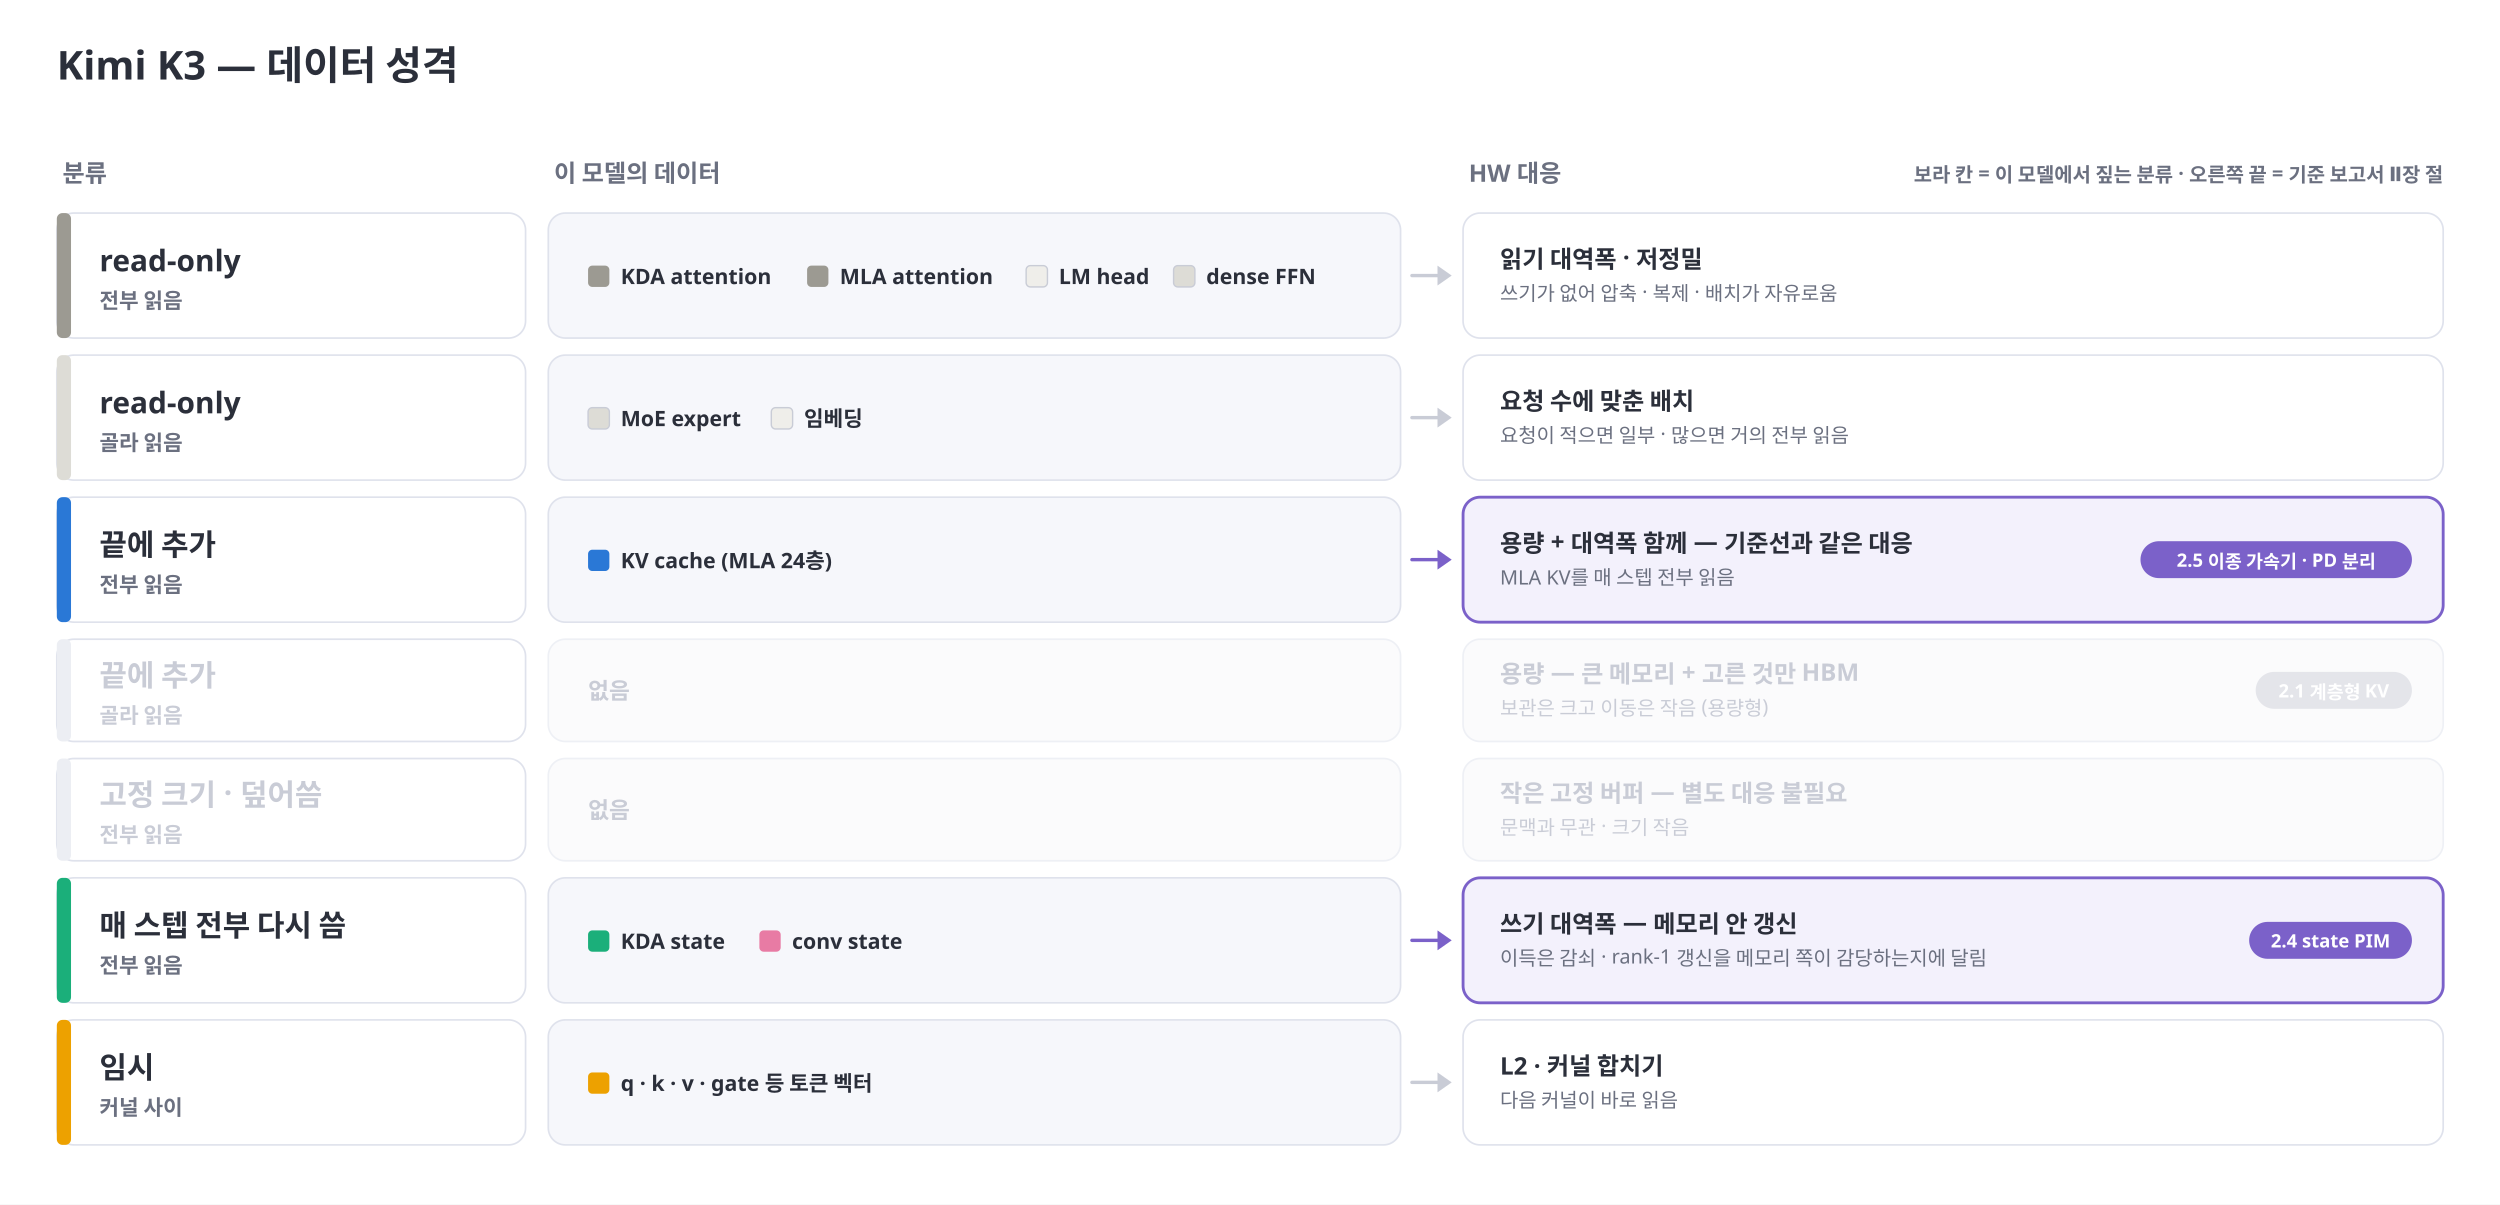
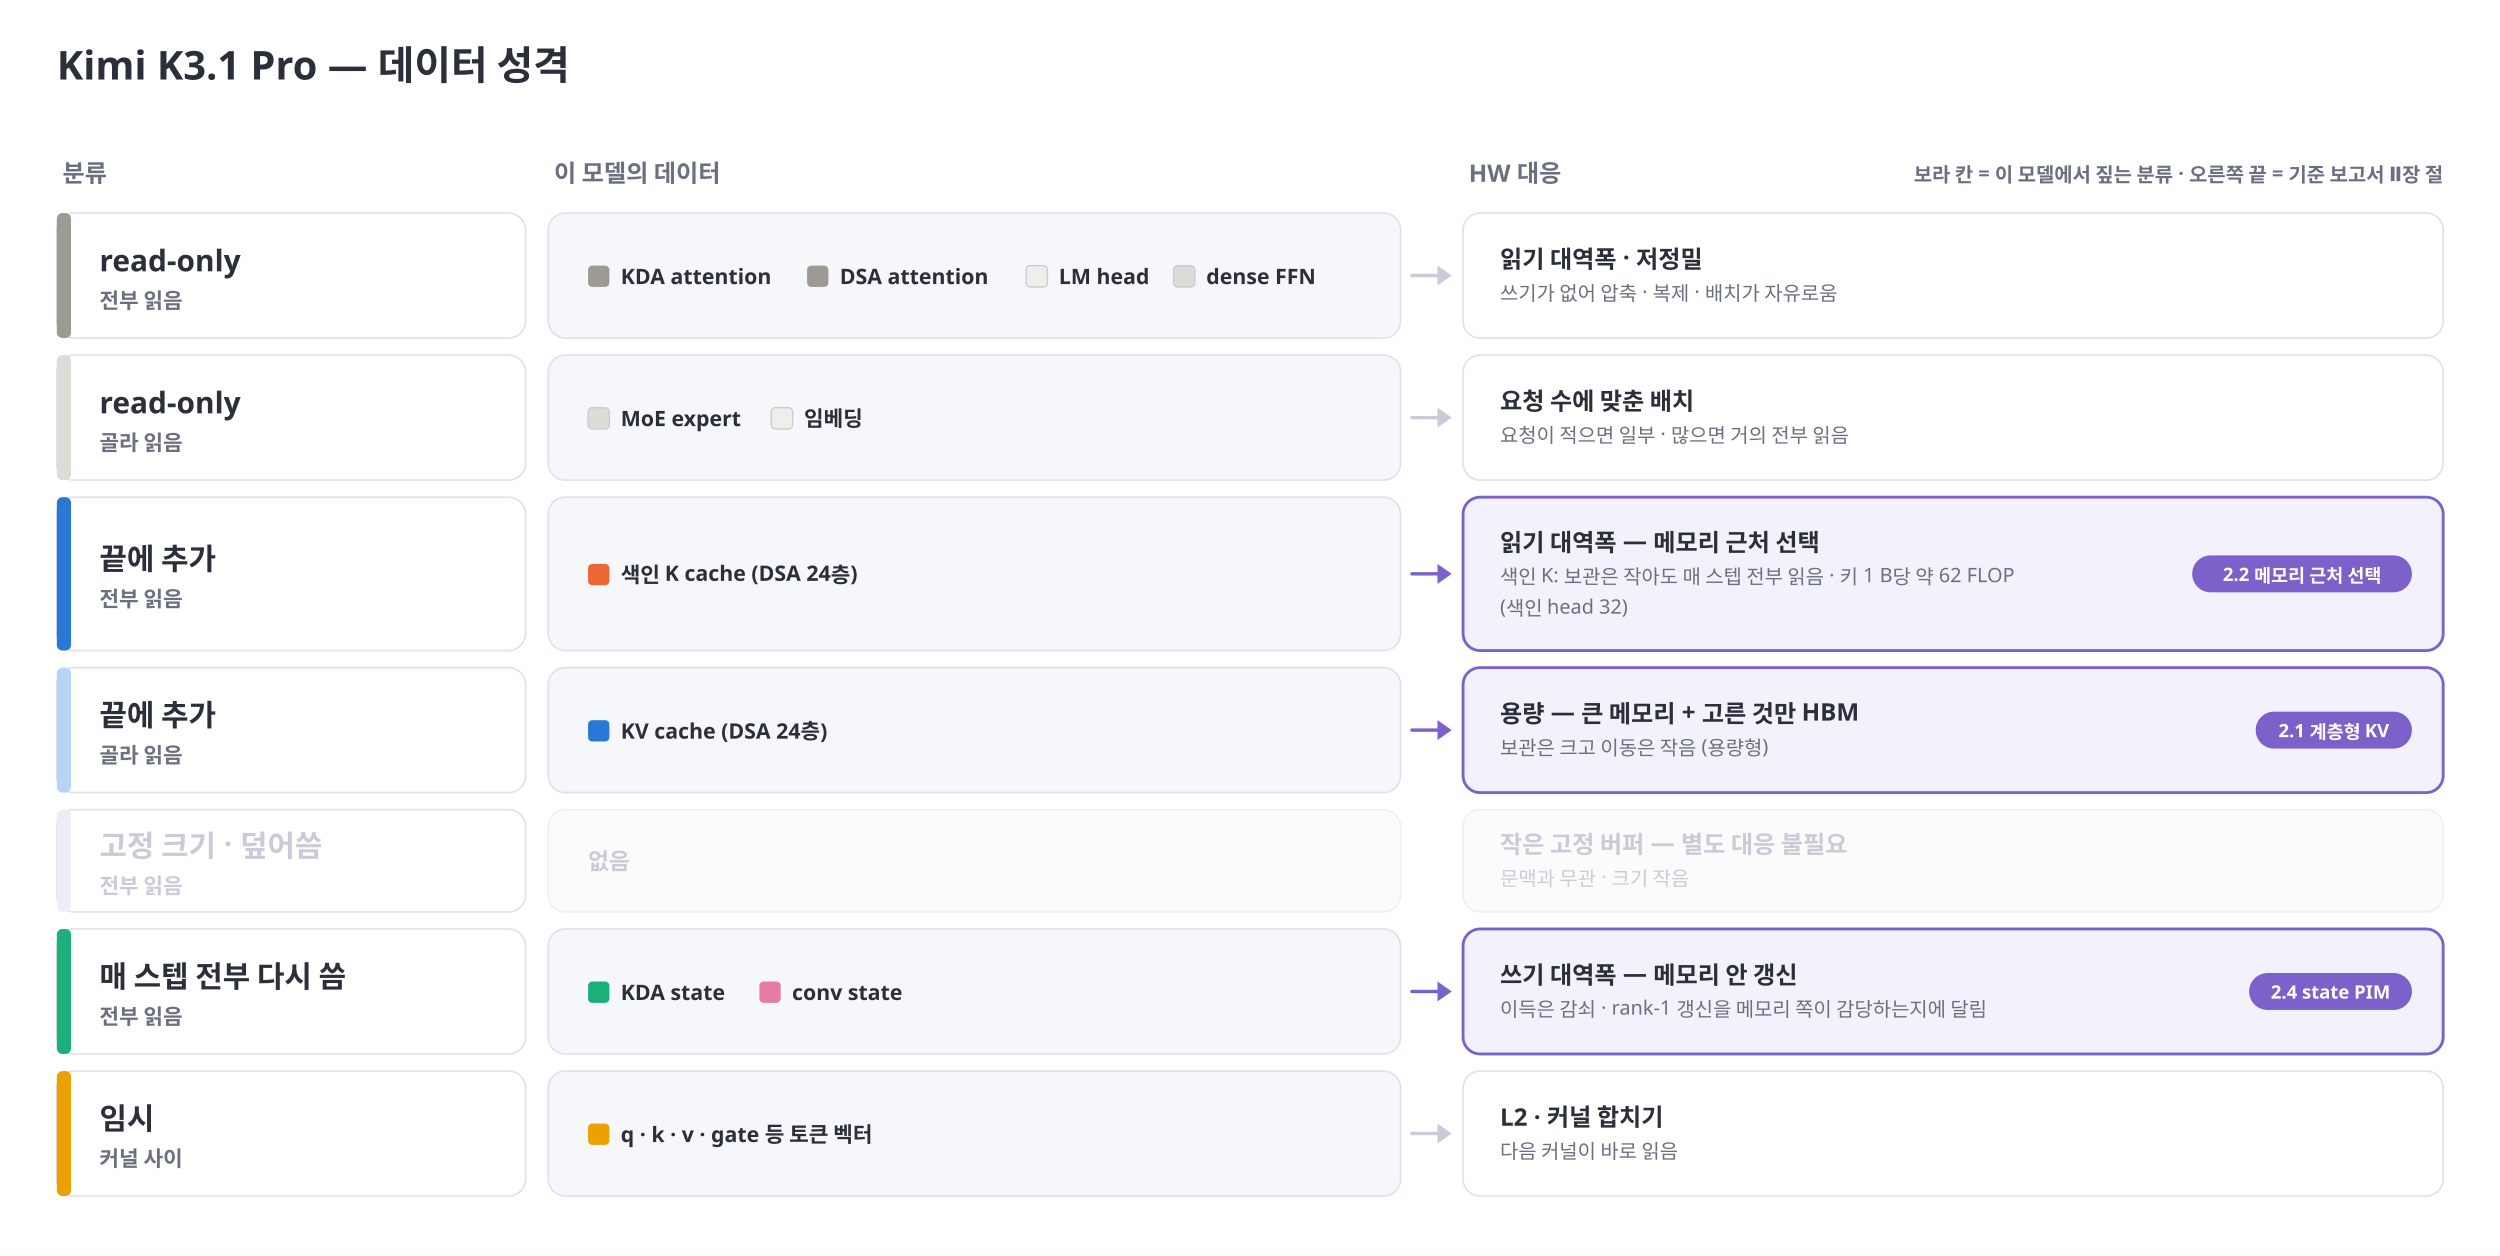
- <svg xmlns="http://www.w3.org/2000/svg" viewBox="0 0 1760 848" width="1760" height="848">
+ <svg xmlns="http://www.w3.org/2000/svg" viewBox="0 0 1760 884" width="1760" height="884">
  <rect width="100%" height="100%" fill="#ffffff" />
-   <text x="40.0" y="56.0" font-family="'Noto Sans KR','Malgun Gothic',sans-serif" font-size="28" text-anchor="start" font-weight="800" fill="#2b2f3a">Kimi K3 — 데이터 성격</text>
+   <text x="40.0" y="56.0" font-family="'Noto Sans KR','Malgun Gothic',sans-serif" font-size="28" text-anchor="start" font-weight="800" fill="#2b2f3a">Kimi K3.1 Pro — 데이터 성격</text>
  <text x="44.0" y="128.0" font-family="'Noto Sans KR','Malgun Gothic',sans-serif" font-size="17" text-anchor="start" font-weight="800" fill="#6b7080">분류</text>
  <text x="390.0" y="128.0" font-family="'Noto Sans KR','Malgun Gothic',sans-serif" font-size="17" text-anchor="start" font-weight="800" fill="#6b7080">이 모델의 데이터</text>
  <text x="1034.0" y="128.0" font-family="'Noto Sans KR','Malgun Gothic',sans-serif" font-size="17" text-anchor="start" font-weight="800" fill="#6b7080">HW 대응</text>
  <text x="1720.0" y="128.0" font-family="'Noto Sans KR','Malgun Gothic',sans-serif" font-size="14" text-anchor="end" font-weight="600" fill="#6b7080">보라 칸 = 이 모델에서 짚는 분류 · 오른쪽 끝 = 기준 보고서 Ⅱ장 절</text>
  <rect x="40.0" y="150.0" width="330.0" height="88.0" rx="12" fill="#ffffff" stroke="#dfe2ec" stroke-width="1.2" />
  <rect x="40.0" y="150.0" width="10.0" height="88.0" rx="4" fill="#9c9a92" stroke="none" stroke-width="1" />
  <text x="70.0" y="191.0" font-family="'Noto Sans KR','Malgun Gothic',sans-serif" font-size="21" text-anchor="start" font-weight="800" fill="#2b2f3a">read-only</text>
  <text x="70.0" y="217.0" font-family="'Noto Sans KR','Malgun Gothic',sans-serif" font-size="15" text-anchor="start" font-weight="700" fill="#6b7080">전부 읽음</text>
  <rect x="386.0" y="150.0" width="600.0" height="88.0" rx="12" fill="#f6f7fb" stroke="#dfe2ec" stroke-width="1.2" />
  <rect x="414.0" y="187.0" width="15.0" height="15.0" rx="3" fill="#9c9a92" stroke="none" stroke-width="1" />
  <text x="437.0" y="200.0" font-family="'Noto Sans KR','Malgun Gothic',sans-serif" font-size="15" text-anchor="start" font-weight="600" fill="#2b2f3a">KDA attention</text>
  <rect x="568.2" y="187.0" width="15.0" height="15.0" rx="3" fill="#9c9a92" stroke="none" stroke-width="1" />
-   <text x="591.2" y="200.0" font-family="'Noto Sans KR','Malgun Gothic',sans-serif" font-size="15" text-anchor="start" font-weight="600" fill="#2b2f3a">MLA attention</text>
+   <text x="591.2" y="200.0" font-family="'Noto Sans KR','Malgun Gothic',sans-serif" font-size="15" text-anchor="start" font-weight="600" fill="#2b2f3a">DSA attention</text>
  <rect x="722.4" y="187.0" width="15.0" height="15.0" rx="3" fill="#efeeea" stroke="#c9ccd6" stroke-width="1" />
  <text x="745.4" y="200.0" font-family="'Noto Sans KR','Malgun Gothic',sans-serif" font-size="15" text-anchor="start" font-weight="600" fill="#2b2f3a">LM head</text>
  <rect x="826.2" y="187.0" width="15.0" height="15.0" rx="3" fill="#dddcd6" stroke="#c9ccd6" stroke-width="1" />
  <text x="849.2" y="200.0" font-family="'Noto Sans KR','Malgun Gothic',sans-serif" font-size="15" text-anchor="start" font-weight="600" fill="#2b2f3a">dense FFN</text>
  <rect x="1030.0" y="150.0" width="690.0" height="88.0" rx="12" fill="#ffffff" stroke="#dfe2ec" stroke-width="1.2" />
  <line x1="994.0" y1="194.0" x2="1014.0" y2="194.0" stroke="#c9ccd6" stroke-width="2.4" stroke-linecap="round" />
  <path d="M1012.0,187.0 L1022.0,194.0 L1012.0,201.0 Z" fill="#c9ccd6" />
  <text x="1056.0" y="188.5" font-family="'Noto Sans KR','Malgun Gothic',sans-serif" font-size="17" text-anchor="start" font-weight="700" fill="#2b2f3a">읽기 대역폭 · 저정밀</text>
  <text x="1056.0" y="211.5" font-family="'Noto Sans KR','Malgun Gothic',sans-serif" font-size="14" text-anchor="start" font-weight="400" fill="#6b7080">쓰기가 없어 압축 · 복제 · 배치가 자유로움</text>
  <rect x="40.0" y="250.0" width="330.0" height="88.0" rx="12" fill="#ffffff" stroke="#dfe2ec" stroke-width="1.2" />
  <rect x="40.0" y="250.0" width="10.0" height="88.0" rx="4" fill="#dddcd6" stroke="none" stroke-width="1" />
  <text x="70.0" y="291.0" font-family="'Noto Sans KR','Malgun Gothic',sans-serif" font-size="21" text-anchor="start" font-weight="800" fill="#2b2f3a">read-only</text>
  <text x="70.0" y="317.0" font-family="'Noto Sans KR','Malgun Gothic',sans-serif" font-size="15" text-anchor="start" font-weight="700" fill="#6b7080">골라 읽음</text>
  <rect x="386.0" y="250.0" width="600.0" height="88.0" rx="12" fill="#f6f7fb" stroke="#dfe2ec" stroke-width="1.2" />
  <rect x="414.0" y="287.0" width="15.0" height="15.0" rx="3" fill="#dddcd6" stroke="#c9ccd6" stroke-width="1" />
  <text x="437.0" y="300.0" font-family="'Noto Sans KR','Malgun Gothic',sans-serif" font-size="15" text-anchor="start" font-weight="600" fill="#2b2f3a">MoE expert</text>
  <rect x="543.0" y="287.0" width="15.0" height="15.0" rx="3" fill="#efeeea" stroke="#c9ccd6" stroke-width="1" />
  <text x="566.0" y="300.0" font-family="'Noto Sans KR','Malgun Gothic',sans-serif" font-size="15" text-anchor="start" font-weight="600" fill="#2b2f3a">임베딩</text>
  <rect x="1030.0" y="250.0" width="690.0" height="88.0" rx="12" fill="#ffffff" stroke="#dfe2ec" stroke-width="1.2" />
  <line x1="994.0" y1="294.0" x2="1014.0" y2="294.0" stroke="#c9ccd6" stroke-width="2.4" stroke-linecap="round" />
  <path d="M1012.0,287.0 L1022.0,294.0 L1012.0,301.0 Z" fill="#c9ccd6" />
  <text x="1056.0" y="288.5" font-family="'Noto Sans KR','Malgun Gothic',sans-serif" font-size="17" text-anchor="start" font-weight="700" fill="#2b2f3a">요청 수에 맞춘 배치</text>
  <text x="1056.0" y="311.5" font-family="'Noto Sans KR','Malgun Gothic',sans-serif" font-size="14" text-anchor="start" font-weight="400" fill="#6b7080">요청이 적으면 일부 · 많으면 거의 전부 읽음</text>
-   <rect x="40.0" y="350.0" width="330.0" height="88.0" rx="12" fill="#ffffff" stroke="#dfe2ec" stroke-width="1.2" />
-   <rect x="40.0" y="350.0" width="10.0" height="88.0" rx="4" fill="#2a78d6" stroke="none" stroke-width="1" />
-   <text x="70.0" y="391.0" font-family="'Noto Sans KR','Malgun Gothic',sans-serif" font-size="21" text-anchor="start" font-weight="800" fill="#2b2f3a">끝에 추가</text>
-   <text x="70.0" y="417.0" font-family="'Noto Sans KR','Malgun Gothic',sans-serif" font-size="15" text-anchor="start" font-weight="700" fill="#6b7080">전부 읽음</text>
-   <rect x="386.0" y="350.0" width="600.0" height="88.0" rx="12" fill="#f6f7fb" stroke="#dfe2ec" stroke-width="1.2" />
-   <rect x="414.0" y="387.0" width="15.0" height="15.0" rx="3" fill="#2a78d6" stroke="none" stroke-width="1" />
-   <text x="437.0" y="400.0" font-family="'Noto Sans KR','Malgun Gothic',sans-serif" font-size="15" text-anchor="start" font-weight="600" fill="#2b2f3a">KV cache (MLA 24층)</text>
-   <rect x="1030.0" y="350.0" width="690.0" height="88.0" rx="12" fill="#f3f1fc" stroke="#7b61c9" stroke-width="2" />
-   <line x1="994.0" y1="394.0" x2="1014.0" y2="394.0" stroke="#7b61c9" stroke-width="2.4" stroke-linecap="round" />
-   <path d="M1012.0,387.0 L1022.0,394.0 L1012.0,401.0 Z" fill="#7b61c9" />
-   <text x="1056.0" y="388.5" font-family="'Noto Sans KR','Malgun Gothic',sans-serif" font-size="17" text-anchor="start" font-weight="800" fill="#2b2f3a">용량 + 대역폭 함께 — 기준선과 같은 대응</text>
-   <text x="1056.0" y="411.5" font-family="'Noto Sans KR','Malgun Gothic',sans-serif" font-size="14" text-anchor="start" font-weight="400" fill="#6b7080">MLA KV를 매 스텝 전부 읽음</text>
-   <rect x="1506.9" y="381.0" width="191.1" height="26.0" rx="13" fill="#7b61c9" stroke="none" stroke-width="1.5" />
-   <text x="1602.5" y="399.0" font-family="'Noto Sans KR','Malgun Gothic',sans-serif" font-size="13" text-anchor="middle" font-weight="700" fill="#ffffff">2.5 이종 가속기 · PD 분리</text>
-   <rect x="40.0" y="450.0" width="330.0" height="72.0" rx="12" fill="#ffffff" stroke="#dfe2ec" stroke-width="1.2" />
-   <rect x="40.0" y="450.0" width="10.0" height="72.0" rx="4" fill="#eceef3" stroke="none" stroke-width="1" />
-   <text x="70.0" y="483.0" font-family="'Noto Sans KR','Malgun Gothic',sans-serif" font-size="21" text-anchor="start" font-weight="800" fill="#c9ccd6">끝에 추가</text>
-   <text x="70.0" y="509.0" font-family="'Noto Sans KR','Malgun Gothic',sans-serif" font-size="15" text-anchor="start" font-weight="700" fill="#c9ccd6">골라 읽음</text>
-   <rect x="386.0" y="450.0" width="600.0" height="72.0" rx="12" fill="#fbfbfc" stroke="#eef0f5" stroke-width="1.2" />
-   <text x="414.0" y="492.0" font-family="'Noto Sans KR','Malgun Gothic',sans-serif" font-size="16" text-anchor="start" font-weight="700" fill="#c9ccd6">없음</text>
-   <rect x="1030.0" y="450.0" width="690.0" height="72.0" rx="12" fill="#fbfbfc" stroke="#eef0f5" stroke-width="1.2" />
-   <text x="1056.0" y="480.5" font-family="'Noto Sans KR','Malgun Gothic',sans-serif" font-size="17" text-anchor="start" font-weight="700" fill="#c9ccd6">용량 — 큰 메모리 + 고른 것만 HBM</text>
-   <text x="1056.0" y="503.5" font-family="'Noto Sans KR','Malgun Gothic',sans-serif" font-size="14" text-anchor="start" font-weight="400" fill="#c9ccd6">보관은 크고 이동은 작음 (용량형)</text>
-   <rect x="1588.0" y="473.0" width="110.0" height="26.0" rx="13" fill="#e4e5ea" stroke="none" stroke-width="1.5" />
-   <text x="1643.0" y="491.0" font-family="'Noto Sans KR','Malgun Gothic',sans-serif" font-size="13" text-anchor="middle" font-weight="700" fill="#ffffff">2.1 계층형 KV</text>
-   <rect x="40.0" y="534.0" width="330.0" height="72.0" rx="12" fill="#ffffff" stroke="#dfe2ec" stroke-width="1.2" />
-   <rect x="40.0" y="534.0" width="10.0" height="72.0" rx="4" fill="#eceef3" stroke="none" stroke-width="1" />
-   <text x="70.0" y="567.0" font-family="'Noto Sans KR','Malgun Gothic',sans-serif" font-size="21" text-anchor="start" font-weight="800" fill="#c9ccd6">고정 크기 · 덮어씀</text>
-   <text x="70.0" y="593.0" font-family="'Noto Sans KR','Malgun Gothic',sans-serif" font-size="15" text-anchor="start" font-weight="700" fill="#c9ccd6">전부 읽음</text>
-   <rect x="386.0" y="534.0" width="600.0" height="72.0" rx="12" fill="#fbfbfc" stroke="#eef0f5" stroke-width="1.2" />
-   <text x="414.0" y="576.0" font-family="'Noto Sans KR','Malgun Gothic',sans-serif" font-size="16" text-anchor="start" font-weight="700" fill="#c9ccd6">없음</text>
-   <rect x="1030.0" y="534.0" width="690.0" height="72.0" rx="12" fill="#fbfbfc" stroke="#eef0f5" stroke-width="1.2" />
-   <text x="1056.0" y="564.5" font-family="'Noto Sans KR','Malgun Gothic',sans-serif" font-size="17" text-anchor="start" font-weight="700" fill="#c9ccd6">작은 고정 버퍼 — 별도 대응 불필요</text>
-   <text x="1056.0" y="587.5" font-family="'Noto Sans KR','Malgun Gothic',sans-serif" font-size="14" text-anchor="start" font-weight="400" fill="#c9ccd6">문맥과 무관 · 크기 작음</text>
-   <rect x="40.0" y="618.0" width="330.0" height="88.0" rx="12" fill="#ffffff" stroke="#dfe2ec" stroke-width="1.2" />
-   <rect x="40.0" y="618.0" width="10.0" height="88.0" rx="4" fill="#1baf7a" stroke="none" stroke-width="1" />
-   <text x="70.0" y="659.0" font-family="'Noto Sans KR','Malgun Gothic',sans-serif" font-size="21" text-anchor="start" font-weight="800" fill="#2b2f3a">매 스텝 전부 다시 씀</text>
-   <text x="70.0" y="685.0" font-family="'Noto Sans KR','Malgun Gothic',sans-serif" font-size="15" text-anchor="start" font-weight="700" fill="#6b7080">전부 읽음</text>
-   <rect x="386.0" y="618.0" width="600.0" height="88.0" rx="12" fill="#f6f7fb" stroke="#dfe2ec" stroke-width="1.2" />
-   <rect x="414.0" y="655.0" width="15.0" height="15.0" rx="3" fill="#1baf7a" stroke="none" stroke-width="1" />
-   <text x="437.0" y="668.0" font-family="'Noto Sans KR','Malgun Gothic',sans-serif" font-size="15" text-anchor="start" font-weight="600" fill="#2b2f3a">KDA state</text>
-   <rect x="534.6" y="655.0" width="15.0" height="15.0" rx="3" fill="#e87ba4" stroke="none" stroke-width="1" />
-   <text x="557.6" y="668.0" font-family="'Noto Sans KR','Malgun Gothic',sans-serif" font-size="15" text-anchor="start" font-weight="600" fill="#2b2f3a">conv state</text>
-   <rect x="1030.0" y="618.0" width="690.0" height="88.0" rx="12" fill="#f3f1fc" stroke="#7b61c9" stroke-width="2" />
-   <line x1="994.0" y1="662.0" x2="1014.0" y2="662.0" stroke="#7b61c9" stroke-width="2.4" stroke-linecap="round" />
-   <path d="M1012.0,655.0 L1022.0,662.0 L1012.0,669.0 Z" fill="#7b61c9" />
-   <text x="1056.0" y="656.5" font-family="'Noto Sans KR','Malgun Gothic',sans-serif" font-size="17" text-anchor="start" font-weight="800" fill="#2b2f3a">쓰기 대역폭 — 메모리 안 갱신</text>
-   <text x="1056.0" y="679.5" font-family="'Noto Sans KR','Malgun Gothic',sans-serif" font-size="14" text-anchor="start" font-weight="400" fill="#6b7080">이득은 감쇠 · rank-1 갱신을 메모리 쪽이 감당하는지에 달림</text>
-   <rect x="1583.4" y="649.0" width="114.6" height="26.0" rx="13" fill="#7b61c9" stroke="none" stroke-width="1.5" />
-   <text x="1640.7" y="667.0" font-family="'Noto Sans KR','Malgun Gothic',sans-serif" font-size="13" text-anchor="middle" font-weight="700" fill="#ffffff">2.4 state PIM</text>
-   <rect x="40.0" y="718.0" width="330.0" height="88.0" rx="12" fill="#ffffff" stroke="#dfe2ec" stroke-width="1.2" />
-   <rect x="40.0" y="718.0" width="10.0" height="88.0" rx="4" fill="#eda100" stroke="none" stroke-width="1" />
-   <text x="70.0" y="759.0" font-family="'Noto Sans KR','Malgun Gothic',sans-serif" font-size="21" text-anchor="start" font-weight="800" fill="#2b2f3a">임시</text>
-   <text x="70.0" y="785.0" font-family="'Noto Sans KR','Malgun Gothic',sans-serif" font-size="15" text-anchor="start" font-weight="700" fill="#6b7080">커널 사이</text>
-   <rect x="386.0" y="718.0" width="600.0" height="88.0" rx="12" fill="#f6f7fb" stroke="#dfe2ec" stroke-width="1.2" />
-   <rect x="414.0" y="755.0" width="15.0" height="15.0" rx="3" fill="#eda100" stroke="none" stroke-width="1" />
-   <text x="437.0" y="768.0" font-family="'Noto Sans KR','Malgun Gothic',sans-serif" font-size="15" text-anchor="start" font-weight="600" fill="#2b2f3a">q · k · v · gate 등 토큰 벡터</text>
-   <rect x="1030.0" y="718.0" width="690.0" height="88.0" rx="12" fill="#ffffff" stroke="#dfe2ec" stroke-width="1.2" />
-   <line x1="994.0" y1="762.0" x2="1014.0" y2="762.0" stroke="#c9ccd6" stroke-width="2.4" stroke-linecap="round" />
-   <path d="M1012.0,755.0 L1022.0,762.0 L1012.0,769.0 Z" fill="#c9ccd6" />
-   <text x="1056.0" y="756.5" font-family="'Noto Sans KR','Malgun Gothic',sans-serif" font-size="17" text-anchor="start" font-weight="700" fill="#2b2f3a">L2 · 커널 합치기</text>
-   <text x="1056.0" y="779.5" font-family="'Noto Sans KR','Malgun Gothic',sans-serif" font-size="14" text-anchor="start" font-weight="400" fill="#6b7080">다음 커널이 바로 읽음</text>
+   <rect x="40.0" y="350.0" width="330.0" height="108.0" rx="12" fill="#ffffff" stroke="#dfe2ec" stroke-width="1.2" />
+   <rect x="40.0" y="350.0" width="10.0" height="108.0" rx="4" fill="#2a78d6" stroke="none" stroke-width="1" />
+   <text x="70.0" y="401.0" font-family="'Noto Sans KR','Malgun Gothic',sans-serif" font-size="21" text-anchor="start" font-weight="800" fill="#2b2f3a">끝에 추가</text>
+   <text x="70.0" y="427.0" font-family="'Noto Sans KR','Malgun Gothic',sans-serif" font-size="15" text-anchor="start" font-weight="700" fill="#6b7080">전부 읽음</text>
+   <rect x="386.0" y="350.0" width="600.0" height="108.0" rx="12" fill="#f6f7fb" stroke="#dfe2ec" stroke-width="1.2" />
+   <rect x="414.0" y="397.0" width="15.0" height="15.0" rx="3" fill="#eb6834" stroke="none" stroke-width="1" />
+   <text x="437.0" y="410.0" font-family="'Noto Sans KR','Malgun Gothic',sans-serif" font-size="15" text-anchor="start" font-weight="600" fill="#2b2f3a">색인 K cache (DSA 24층)</text>
+   <rect x="1030.0" y="350.0" width="690.0" height="108.0" rx="12" fill="#f3f1fc" stroke="#7b61c9" stroke-width="2" />
+   <line x1="994.0" y1="404.0" x2="1014.0" y2="404.0" stroke="#7b61c9" stroke-width="2.4" stroke-linecap="round" />
+   <path d="M1012.0,397.0 L1022.0,404.0 L1012.0,411.0 Z" fill="#7b61c9" />
+   <text x="1056.0" y="388.0" font-family="'Noto Sans KR','Malgun Gothic',sans-serif" font-size="17" text-anchor="start" font-weight="800" fill="#2b2f3a">읽기 대역폭 — 메모리 근처 선택</text>
+   <text x="1056.0" y="411.0" font-family="'Noto Sans KR','Malgun Gothic',sans-serif" font-size="14" text-anchor="start" font-weight="400" fill="#6b7080">색인 K: 보관은 작아도 매 스텝 전부 읽음 · 키 1 B당 약 62 FLOP</text>
+   <text x="1056.0" y="432.0" font-family="'Noto Sans KR','Malgun Gothic',sans-serif" font-size="14" text-anchor="start" font-weight="400" fill="#6b7080">(색인 head 32)</text>
+   <rect x="1543.3" y="391.0" width="154.7" height="26.0" rx="13" fill="#7b61c9" stroke="none" stroke-width="1.5" />
+   <text x="1620.7" y="409.0" font-family="'Noto Sans KR','Malgun Gothic',sans-serif" font-size="13" text-anchor="middle" font-weight="700" fill="#ffffff">2.2 메모리 근처 선택</text>
+   <rect x="40.0" y="470.0" width="330.0" height="88.0" rx="12" fill="#ffffff" stroke="#dfe2ec" stroke-width="1.2" />
+   <rect x="40.0" y="470.0" width="10.0" height="88.0" rx="4" fill="#b7d3f6" stroke="none" stroke-width="1" />
+   <text x="70.0" y="511.0" font-family="'Noto Sans KR','Malgun Gothic',sans-serif" font-size="21" text-anchor="start" font-weight="800" fill="#2b2f3a">끝에 추가</text>
+   <text x="70.0" y="537.0" font-family="'Noto Sans KR','Malgun Gothic',sans-serif" font-size="15" text-anchor="start" font-weight="700" fill="#6b7080">골라 읽음</text>
+   <rect x="386.0" y="470.0" width="600.0" height="88.0" rx="12" fill="#f6f7fb" stroke="#dfe2ec" stroke-width="1.2" />
+   <rect x="414.0" y="507.0" width="15.0" height="15.0" rx="3" fill="#2a78d6" stroke="none" stroke-width="1" />
+   <text x="437.0" y="520.0" font-family="'Noto Sans KR','Malgun Gothic',sans-serif" font-size="15" text-anchor="start" font-weight="600" fill="#2b2f3a">KV cache (DSA 24층)</text>
+   <rect x="1030.0" y="470.0" width="690.0" height="88.0" rx="12" fill="#f3f1fc" stroke="#7b61c9" stroke-width="2" />
+   <line x1="994.0" y1="514.0" x2="1014.0" y2="514.0" stroke="#7b61c9" stroke-width="2.4" stroke-linecap="round" />
+   <path d="M1012.0,507.0 L1022.0,514.0 L1012.0,521.0 Z" fill="#7b61c9" />
+   <text x="1056.0" y="508.5" font-family="'Noto Sans KR','Malgun Gothic',sans-serif" font-size="17" text-anchor="start" font-weight="800" fill="#2b2f3a">용량 — 큰 메모리 + 고른 것만 HBM</text>
+   <text x="1056.0" y="531.5" font-family="'Noto Sans KR','Malgun Gothic',sans-serif" font-size="14" text-anchor="start" font-weight="400" fill="#6b7080">보관은 크고 이동은 작음 (용량형)</text>
+   <rect x="1588.0" y="501.0" width="110.0" height="26.0" rx="13" fill="#7b61c9" stroke="none" stroke-width="1.5" />
+   <text x="1643.0" y="519.0" font-family="'Noto Sans KR','Malgun Gothic',sans-serif" font-size="13" text-anchor="middle" font-weight="700" fill="#ffffff">2.1 계층형 KV</text>
+   <rect x="40.0" y="570.0" width="330.0" height="72.0" rx="12" fill="#ffffff" stroke="#dfe2ec" stroke-width="1.2" />
+   <rect x="40.0" y="570.0" width="10.0" height="72.0" rx="4" fill="#eceef3" stroke="none" stroke-width="1" />
+   <text x="70.0" y="603.0" font-family="'Noto Sans KR','Malgun Gothic',sans-serif" font-size="21" text-anchor="start" font-weight="800" fill="#c9ccd6">고정 크기 · 덮어씀</text>
+   <text x="70.0" y="629.0" font-family="'Noto Sans KR','Malgun Gothic',sans-serif" font-size="15" text-anchor="start" font-weight="700" fill="#c9ccd6">전부 읽음</text>
+   <rect x="386.0" y="570.0" width="600.0" height="72.0" rx="12" fill="#fbfbfc" stroke="#eef0f5" stroke-width="1.2" />
+   <text x="414.0" y="612.0" font-family="'Noto Sans KR','Malgun Gothic',sans-serif" font-size="16" text-anchor="start" font-weight="700" fill="#c9ccd6">없음</text>
+   <rect x="1030.0" y="570.0" width="690.0" height="72.0" rx="12" fill="#fbfbfc" stroke="#eef0f5" stroke-width="1.2" />
+   <text x="1056.0" y="600.5" font-family="'Noto Sans KR','Malgun Gothic',sans-serif" font-size="17" text-anchor="start" font-weight="700" fill="#c9ccd6">작은 고정 버퍼 — 별도 대응 불필요</text>
+   <text x="1056.0" y="623.5" font-family="'Noto Sans KR','Malgun Gothic',sans-serif" font-size="14" text-anchor="start" font-weight="400" fill="#c9ccd6">문맥과 무관 · 크기 작음</text>
+   <rect x="40.0" y="654.0" width="330.0" height="88.0" rx="12" fill="#ffffff" stroke="#dfe2ec" stroke-width="1.2" />
+   <rect x="40.0" y="654.0" width="10.0" height="88.0" rx="4" fill="#1baf7a" stroke="none" stroke-width="1" />
+   <text x="70.0" y="695.0" font-family="'Noto Sans KR','Malgun Gothic',sans-serif" font-size="21" text-anchor="start" font-weight="800" fill="#2b2f3a">매 스텝 전부 다시 씀</text>
+   <text x="70.0" y="721.0" font-family="'Noto Sans KR','Malgun Gothic',sans-serif" font-size="15" text-anchor="start" font-weight="700" fill="#6b7080">전부 읽음</text>
+   <rect x="386.0" y="654.0" width="600.0" height="88.0" rx="12" fill="#f6f7fb" stroke="#dfe2ec" stroke-width="1.2" />
+   <rect x="414.0" y="691.0" width="15.0" height="15.0" rx="3" fill="#1baf7a" stroke="none" stroke-width="1" />
+   <text x="437.0" y="704.0" font-family="'Noto Sans KR','Malgun Gothic',sans-serif" font-size="15" text-anchor="start" font-weight="600" fill="#2b2f3a">KDA state</text>
+   <rect x="534.6" y="691.0" width="15.0" height="15.0" rx="3" fill="#e87ba4" stroke="none" stroke-width="1" />
+   <text x="557.6" y="704.0" font-family="'Noto Sans KR','Malgun Gothic',sans-serif" font-size="15" text-anchor="start" font-weight="600" fill="#2b2f3a">conv state</text>
+   <rect x="1030.0" y="654.0" width="690.0" height="88.0" rx="12" fill="#f3f1fc" stroke="#7b61c9" stroke-width="2" />
+   <line x1="994.0" y1="698.0" x2="1014.0" y2="698.0" stroke="#7b61c9" stroke-width="2.4" stroke-linecap="round" />
+   <path d="M1012.0,691.0 L1022.0,698.0 L1012.0,705.0 Z" fill="#7b61c9" />
+   <text x="1056.0" y="692.5" font-family="'Noto Sans KR','Malgun Gothic',sans-serif" font-size="17" text-anchor="start" font-weight="800" fill="#2b2f3a">쓰기 대역폭 — 메모리 안 갱신</text>
+   <text x="1056.0" y="715.5" font-family="'Noto Sans KR','Malgun Gothic',sans-serif" font-size="14" text-anchor="start" font-weight="400" fill="#6b7080">이득은 감쇠 · rank-1 갱신을 메모리 쪽이 감당하는지에 달림</text>
+   <rect x="1583.4" y="685.0" width="114.6" height="26.0" rx="13" fill="#7b61c9" stroke="none" stroke-width="1.5" />
+   <text x="1640.7" y="703.0" font-family="'Noto Sans KR','Malgun Gothic',sans-serif" font-size="13" text-anchor="middle" font-weight="700" fill="#ffffff">2.4 state PIM</text>
+   <rect x="40.0" y="754.0" width="330.0" height="88.0" rx="12" fill="#ffffff" stroke="#dfe2ec" stroke-width="1.2" />
+   <rect x="40.0" y="754.0" width="10.0" height="88.0" rx="4" fill="#eda100" stroke="none" stroke-width="1" />
+   <text x="70.0" y="795.0" font-family="'Noto Sans KR','Malgun Gothic',sans-serif" font-size="21" text-anchor="start" font-weight="800" fill="#2b2f3a">임시</text>
+   <text x="70.0" y="821.0" font-family="'Noto Sans KR','Malgun Gothic',sans-serif" font-size="15" text-anchor="start" font-weight="700" fill="#6b7080">커널 사이</text>
+   <rect x="386.0" y="754.0" width="600.0" height="88.0" rx="12" fill="#f6f7fb" stroke="#dfe2ec" stroke-width="1.2" />
+   <rect x="414.0" y="791.0" width="15.0" height="15.0" rx="3" fill="#eda100" stroke="none" stroke-width="1" />
+   <text x="437.0" y="804.0" font-family="'Noto Sans KR','Malgun Gothic',sans-serif" font-size="15" text-anchor="start" font-weight="600" fill="#2b2f3a">q · k · v · gate 등 토큰 벡터</text>
+   <rect x="1030.0" y="754.0" width="690.0" height="88.0" rx="12" fill="#ffffff" stroke="#dfe2ec" stroke-width="1.2" />
+   <line x1="994.0" y1="798.0" x2="1014.0" y2="798.0" stroke="#c9ccd6" stroke-width="2.4" stroke-linecap="round" />
+   <path d="M1012.0,791.0 L1022.0,798.0 L1012.0,805.0 Z" fill="#c9ccd6" />
+   <text x="1056.0" y="792.5" font-family="'Noto Sans KR','Malgun Gothic',sans-serif" font-size="17" text-anchor="start" font-weight="700" fill="#2b2f3a">L2 · 커널 합치기</text>
+   <text x="1056.0" y="815.5" font-family="'Noto Sans KR','Malgun Gothic',sans-serif" font-size="14" text-anchor="start" font-weight="400" fill="#6b7080">다음 커널이 바로 읽음</text>
</svg>
